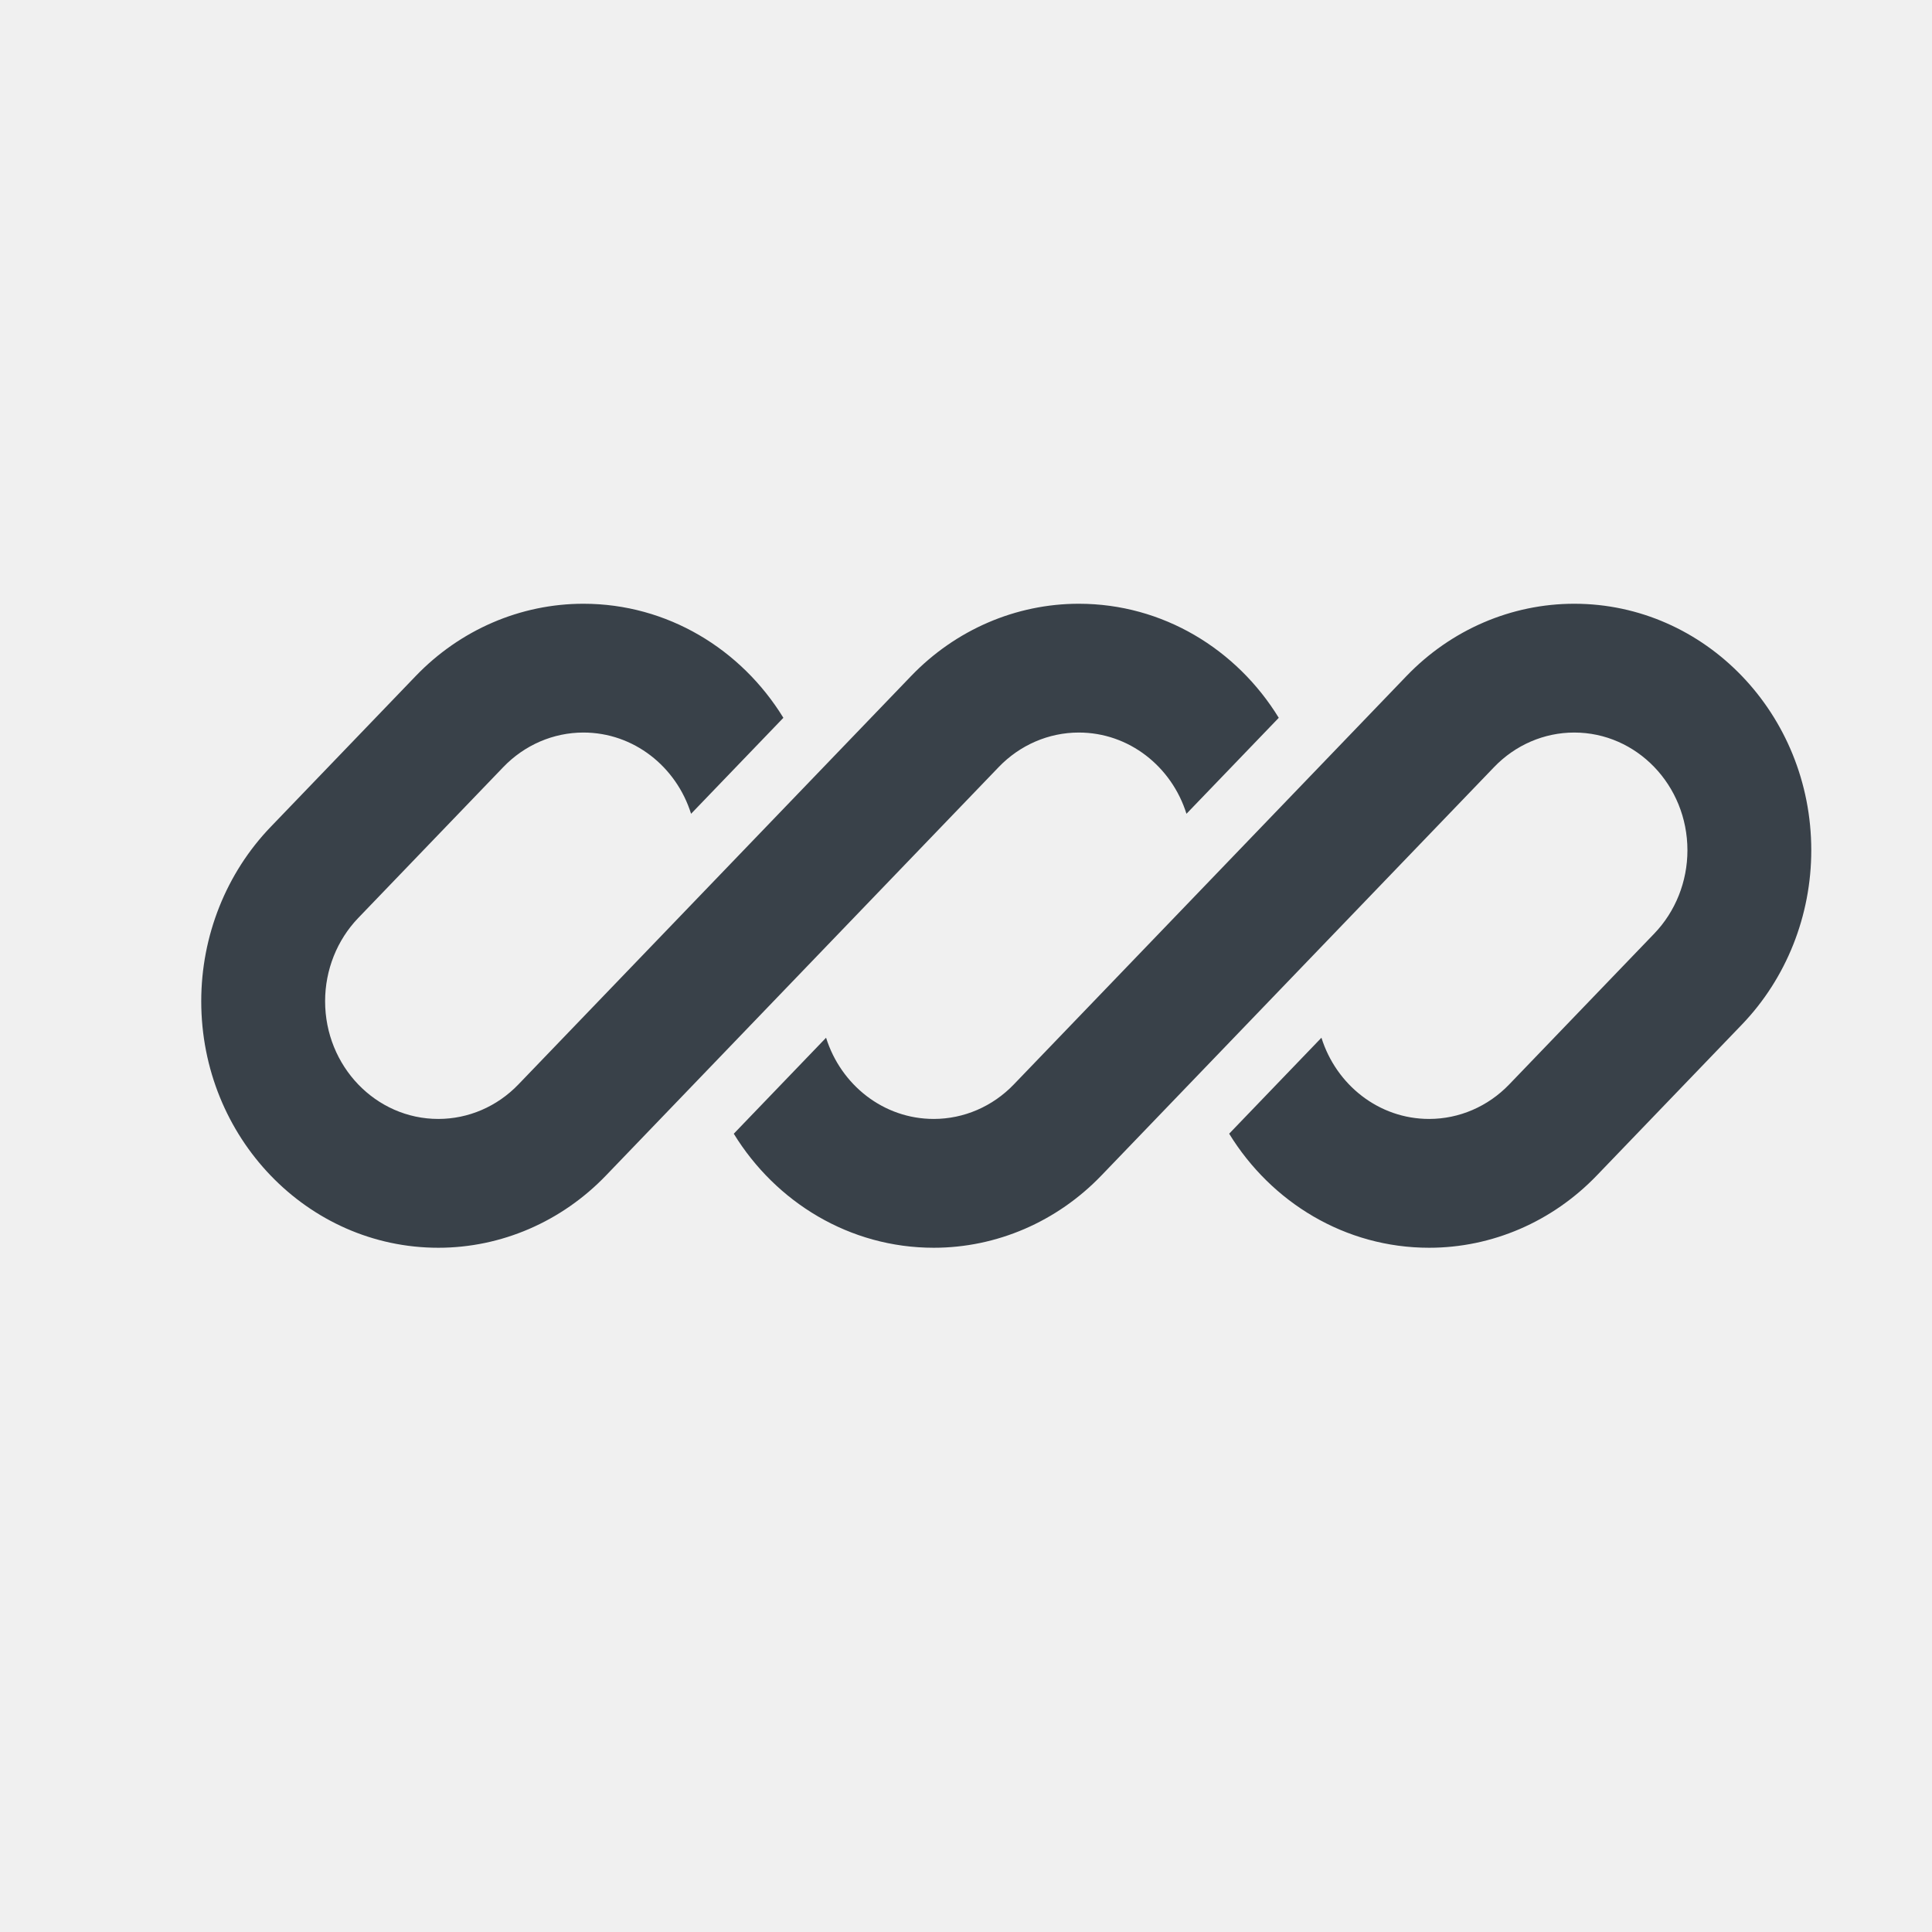
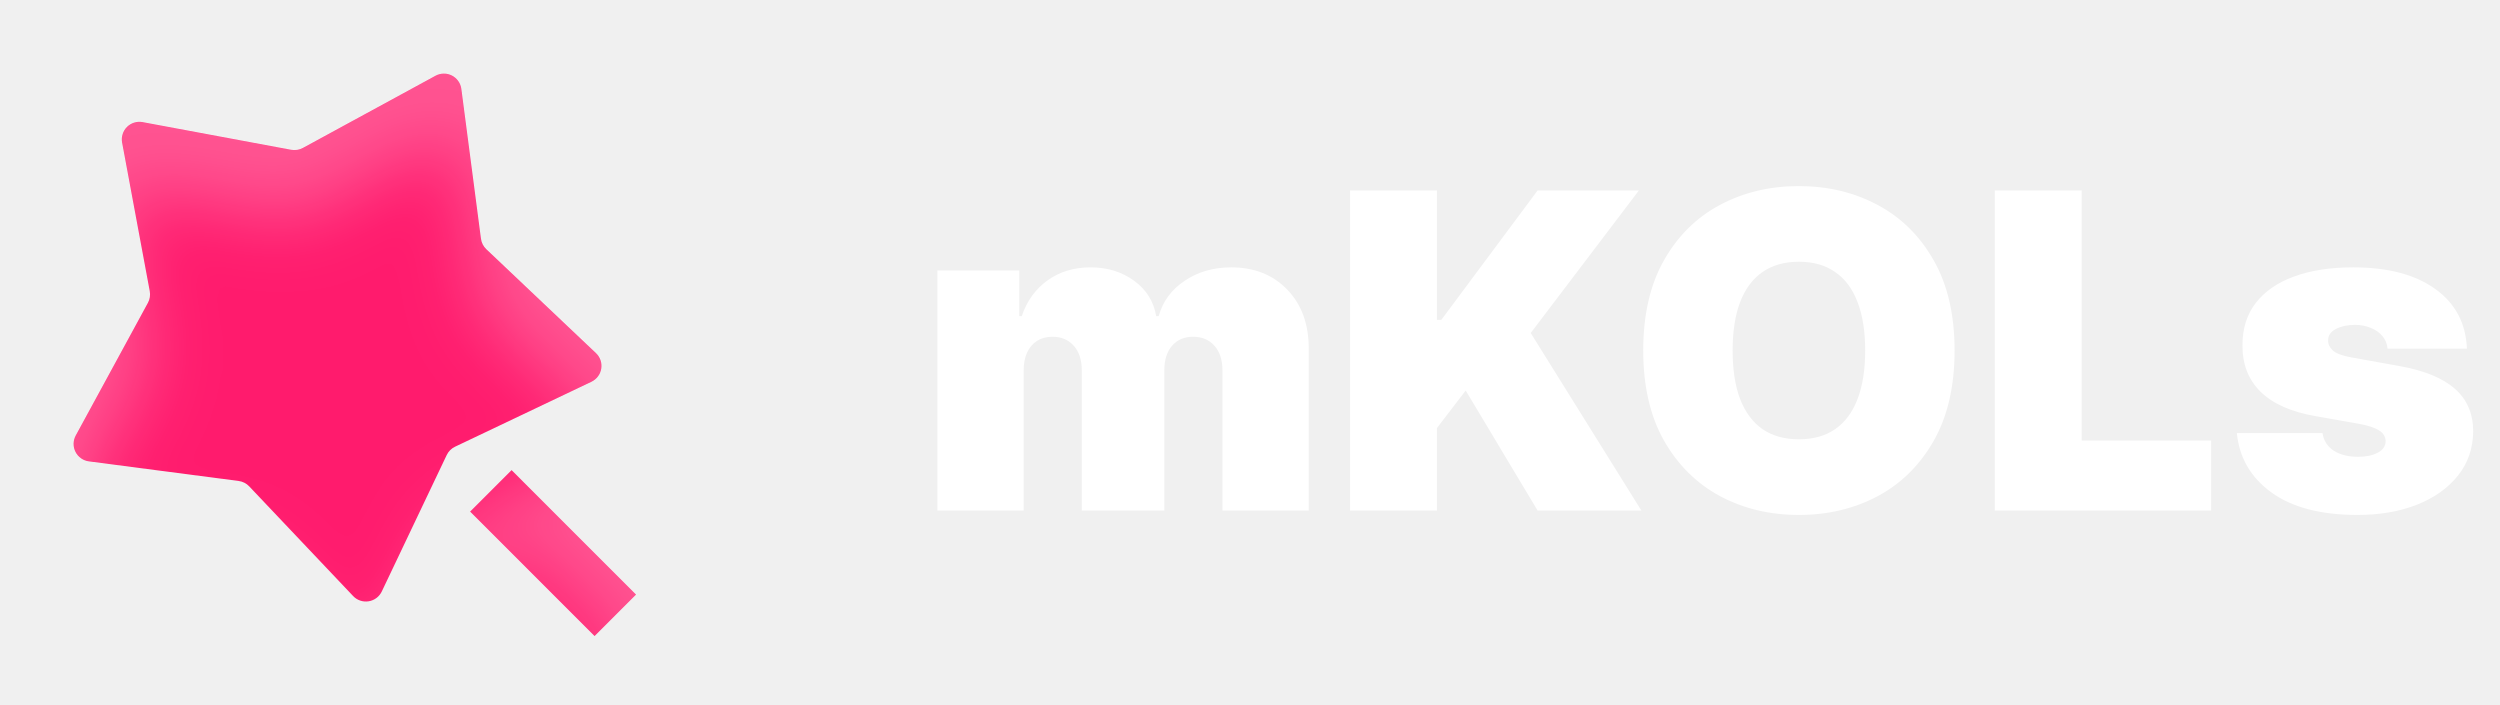
- <svg xmlns="http://www.w3.org/2000/svg" width="80" height="80" viewBox="0 0 80 80" fill="none">
-   <path fill-rule="evenodd" clip-rule="evenodd" d="M17.217 27.99C19.058 26.076 21.554 25 24.158 25C27.638 25 30.695 26.883 32.438 29.723L28.616 33.697C28.005 31.744 26.24 30.333 24.158 30.333C22.915 30.333 21.722 30.847 20.843 31.761L14.835 38.01C13.956 38.924 13.462 40.164 13.462 41.458C13.462 44.15 15.561 46.333 18.15 46.333C19.393 46.333 20.586 45.82 21.465 44.905L37.73 27.99C39.571 26.076 42.067 25 44.671 25C48.151 25 51.208 26.883 52.951 29.723L49.129 33.697C48.517 31.744 46.753 30.333 44.671 30.333C43.427 30.333 42.235 30.847 41.356 31.761L29.247 44.354L25.091 48.676C23.25 50.591 20.753 51.667 18.15 51.667C12.728 51.667 8.333 47.096 8.333 41.458C8.333 38.75 9.368 36.153 11.209 34.239L17.217 27.99ZM38.664 46.333C39.907 46.333 41.1 45.82 41.979 44.905L58.243 27.99C60.084 26.076 62.581 25 65.185 25C70.606 25 75.001 29.571 75.001 35.209C75.001 37.917 73.967 40.514 72.126 42.428L66.118 48.676C64.277 50.591 61.78 51.667 59.177 51.667C55.697 51.667 52.64 49.784 50.897 46.944L54.718 42.97C55.33 44.922 57.095 46.333 59.177 46.333C60.42 46.333 61.612 45.82 62.492 44.905L68.5 38.657C69.379 37.742 69.873 36.502 69.873 35.209C69.873 32.516 67.774 30.333 65.185 30.333C63.941 30.333 62.749 30.847 61.87 31.761L45.605 48.676C43.764 50.591 41.267 51.667 38.664 51.667C35.184 51.667 32.127 49.784 30.384 46.945L34.206 42.97C34.818 44.923 36.582 46.333 38.664 46.333Z" fill="#394149" />
+ <svg xmlns="http://www.w3.org/2000/svg" width="142" height="40" viewBox="0 0 142 40" fill="none">
+   <g filter="url(#filter0_i_1_14743)">
+     <path d="M25.373 25.847L21.685 33.597C21.615 33.743 21.511 33.871 21.381 33.968C21.251 34.065 21.099 34.129 20.939 34.154C20.779 34.18 20.614 34.166 20.461 34.114C20.307 34.062 20.168 33.973 20.057 33.855L14.153 27.623C13.996 27.457 13.786 27.35 13.558 27.32L5.047 26.207C4.886 26.186 4.733 26.126 4.6 26.032C4.468 25.938 4.36 25.814 4.286 25.669C4.213 25.525 4.175 25.365 4.177 25.202C4.179 25.04 4.221 24.881 4.298 24.738L8.402 17.198C8.511 16.997 8.547 16.764 8.505 16.538L6.933 8.1C6.903 7.94 6.913 7.776 6.961 7.621C7.009 7.465 7.094 7.324 7.209 7.209C7.324 7.094 7.465 7.009 7.62 6.961C7.776 6.913 7.94 6.904 8.1 6.933L16.538 8.505C16.764 8.547 16.997 8.511 17.198 8.402L24.738 4.298C24.881 4.221 25.04 4.18 25.203 4.178C25.365 4.176 25.525 4.213 25.67 4.287C25.814 4.361 25.939 4.469 26.032 4.601C26.126 4.734 26.186 4.887 26.207 5.048L27.32 13.558C27.35 13.786 27.457 13.996 27.623 14.153L33.855 20.057C33.973 20.169 34.062 20.307 34.114 20.461C34.166 20.614 34.18 20.779 34.154 20.939C34.129 21.099 34.065 21.251 33.968 21.381C33.87 21.511 33.743 21.615 33.597 21.685L25.847 25.373C25.639 25.472 25.472 25.639 25.373 25.847ZM26.702 29.058L29.058 26.702L36.13 33.772L33.772 36.13L26.702 29.058Z" fill="#FF1B6D" />
+   </g>
+   <path d="M53.243 29V15.364H57.895V17.956H58.037C58.321 17.104 58.806 16.429 59.493 15.932C60.179 15.435 60.996 15.186 61.943 15.186C62.902 15.186 63.728 15.441 64.42 15.95C65.113 16.453 65.53 17.121 65.672 17.956H65.814C66.045 17.121 66.536 16.453 67.288 15.95C68.039 15.441 68.921 15.186 69.933 15.186C71.241 15.186 72.301 15.606 73.112 16.447C73.928 17.287 74.337 18.406 74.337 19.803V29H69.436V21.046C69.436 20.448 69.285 19.98 68.983 19.643C68.681 19.299 68.276 19.128 67.767 19.128C67.264 19.128 66.865 19.299 66.569 19.643C66.278 19.98 66.133 20.448 66.133 21.046V29H61.446V21.046C61.446 20.448 61.295 19.98 60.993 19.643C60.691 19.299 60.286 19.128 59.777 19.128C59.44 19.128 59.15 19.205 58.907 19.359C58.664 19.512 58.475 19.735 58.339 20.024C58.209 20.309 58.144 20.649 58.144 21.046V29H53.243ZM76.683 29V10.818H81.619V18.169H81.867L87.336 10.818H93.089L86.945 18.915L93.231 29H87.336L83.252 22.182L81.619 24.312V29H76.683ZM111.02 19.909C111.02 21.933 110.626 23.641 109.839 25.032C109.052 26.416 107.99 27.467 106.652 28.183C105.314 28.893 103.823 29.249 102.178 29.249C100.52 29.249 99.023 28.89 97.685 28.174C96.354 27.452 95.294 26.399 94.507 25.014C93.726 23.623 93.335 21.921 93.335 19.909C93.335 17.885 93.726 16.18 94.507 14.796C95.294 13.405 96.354 12.354 97.685 11.644C99.023 10.928 100.52 10.57 102.178 10.57C103.823 10.57 105.314 10.928 106.652 11.644C107.99 12.354 109.052 13.405 109.839 14.796C110.626 16.18 111.02 17.885 111.02 19.909ZM105.942 19.909C105.942 18.82 105.797 17.903 105.507 17.157C105.223 16.405 104.799 15.837 104.237 15.452C103.681 15.062 102.994 14.867 102.178 14.867C101.361 14.867 100.671 15.062 100.109 15.452C99.553 15.837 99.129 16.405 98.84 17.157C98.555 17.903 98.413 18.82 98.413 19.909C98.413 20.998 98.555 21.918 98.84 22.67C99.129 23.416 99.553 23.984 100.109 24.375C100.671 24.759 101.361 24.952 102.178 24.952C102.994 24.952 103.681 24.759 104.237 24.375C104.799 23.984 105.223 23.416 105.507 22.67C105.797 21.918 105.942 20.998 105.942 19.909ZM113.304 29V10.818H118.24V25.023H125.591V29H113.304ZM140.121 19.803H135.612C135.588 19.524 135.49 19.285 135.319 19.084C135.147 18.882 134.925 18.728 134.653 18.622C134.386 18.509 134.09 18.453 133.765 18.453C133.345 18.453 132.984 18.53 132.682 18.684C132.38 18.838 132.232 19.057 132.238 19.341C132.232 19.542 132.318 19.729 132.495 19.9C132.679 20.072 133.031 20.205 133.552 20.3L136.322 20.797C137.719 21.051 138.757 21.48 139.438 22.084C140.124 22.682 140.471 23.484 140.477 24.49C140.471 25.461 140.181 26.304 139.607 27.02C139.038 27.73 138.26 28.281 137.272 28.672C136.289 29.056 135.168 29.249 133.907 29.249C131.824 29.249 130.193 28.822 129.015 27.97C127.843 27.118 127.189 25.993 127.053 24.597H131.918C131.983 25.029 132.196 25.363 132.558 25.6C132.924 25.831 133.386 25.946 133.942 25.946C134.392 25.946 134.762 25.869 135.052 25.715C135.348 25.561 135.499 25.342 135.505 25.058C135.499 24.798 135.369 24.591 135.114 24.437C134.866 24.283 134.475 24.159 133.942 24.064L131.528 23.638C130.137 23.395 129.095 22.933 128.403 22.253C127.71 21.572 127.367 20.696 127.373 19.625C127.367 18.678 127.616 17.876 128.119 17.219C128.628 16.556 129.353 16.053 130.294 15.71C131.241 15.361 132.362 15.186 133.658 15.186C135.629 15.186 137.183 15.595 138.319 16.411C139.462 17.228 140.062 18.358 140.121 19.803Z" fill="white" />
+   <defs>
+     <filter id="filter0_i_1_14743" x="4.177" y="4.177" width="31.953" height="35.953" filterUnits="userSpaceOnUse" color-interpolation-filters="sRGB">
+       <feFlood flood-opacity="0" result="BackgroundImageFix" />
+       <feBlend mode="normal" in="SourceGraphic" in2="BackgroundImageFix" result="shape" />
+       <feColorMatrix in="SourceAlpha" type="matrix" values="0 0 0 0 0 0 0 0 0 0 0 0 0 0 0 0 0 0 127 0" result="hardAlpha" />
+       <feOffset dy="4" />
+       <feGaussianBlur stdDeviation="2" />
+       <feComposite in2="hardAlpha" operator="arithmetic" k2="-1" k3="1" />
+       <feColorMatrix type="matrix" values="0 0 0 0 1 0 0 0 0 1 0 0 0 0 1 0 0 0 0.25 0" />
+       <feBlend mode="normal" in2="shape" result="effect1_innerShadow_1_14743" />
+     </filter>
+   </defs>
</svg>
